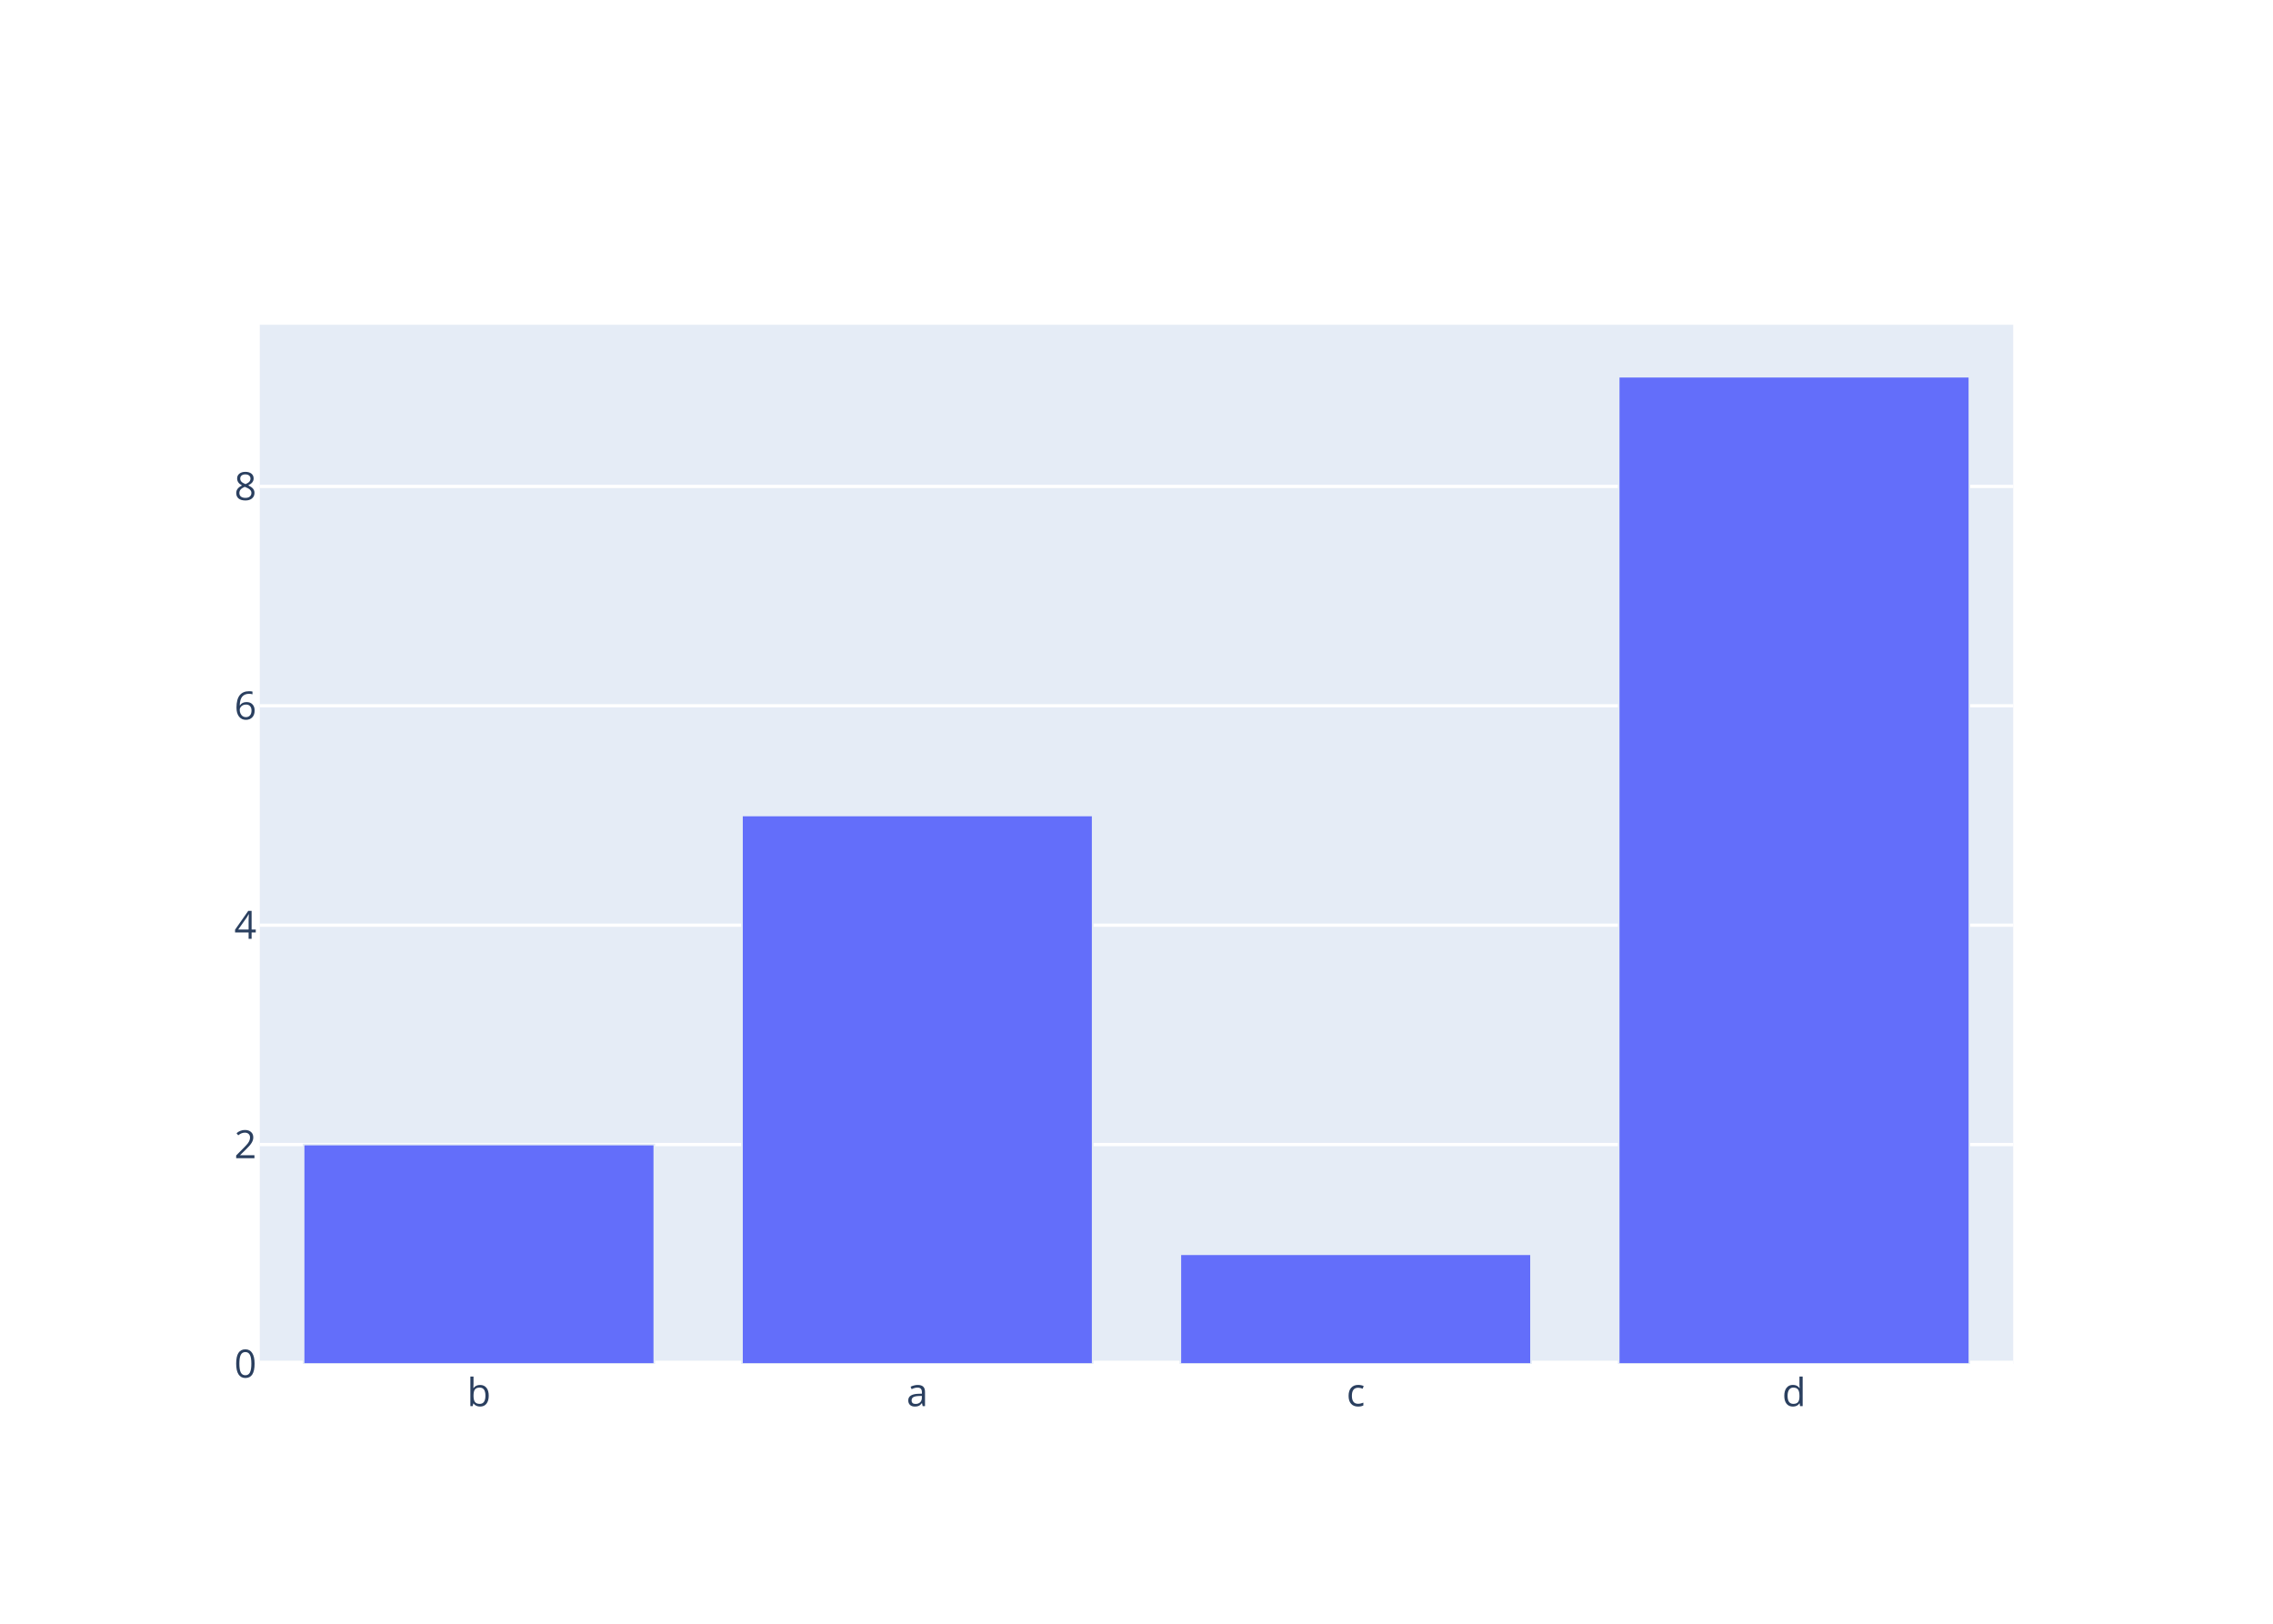
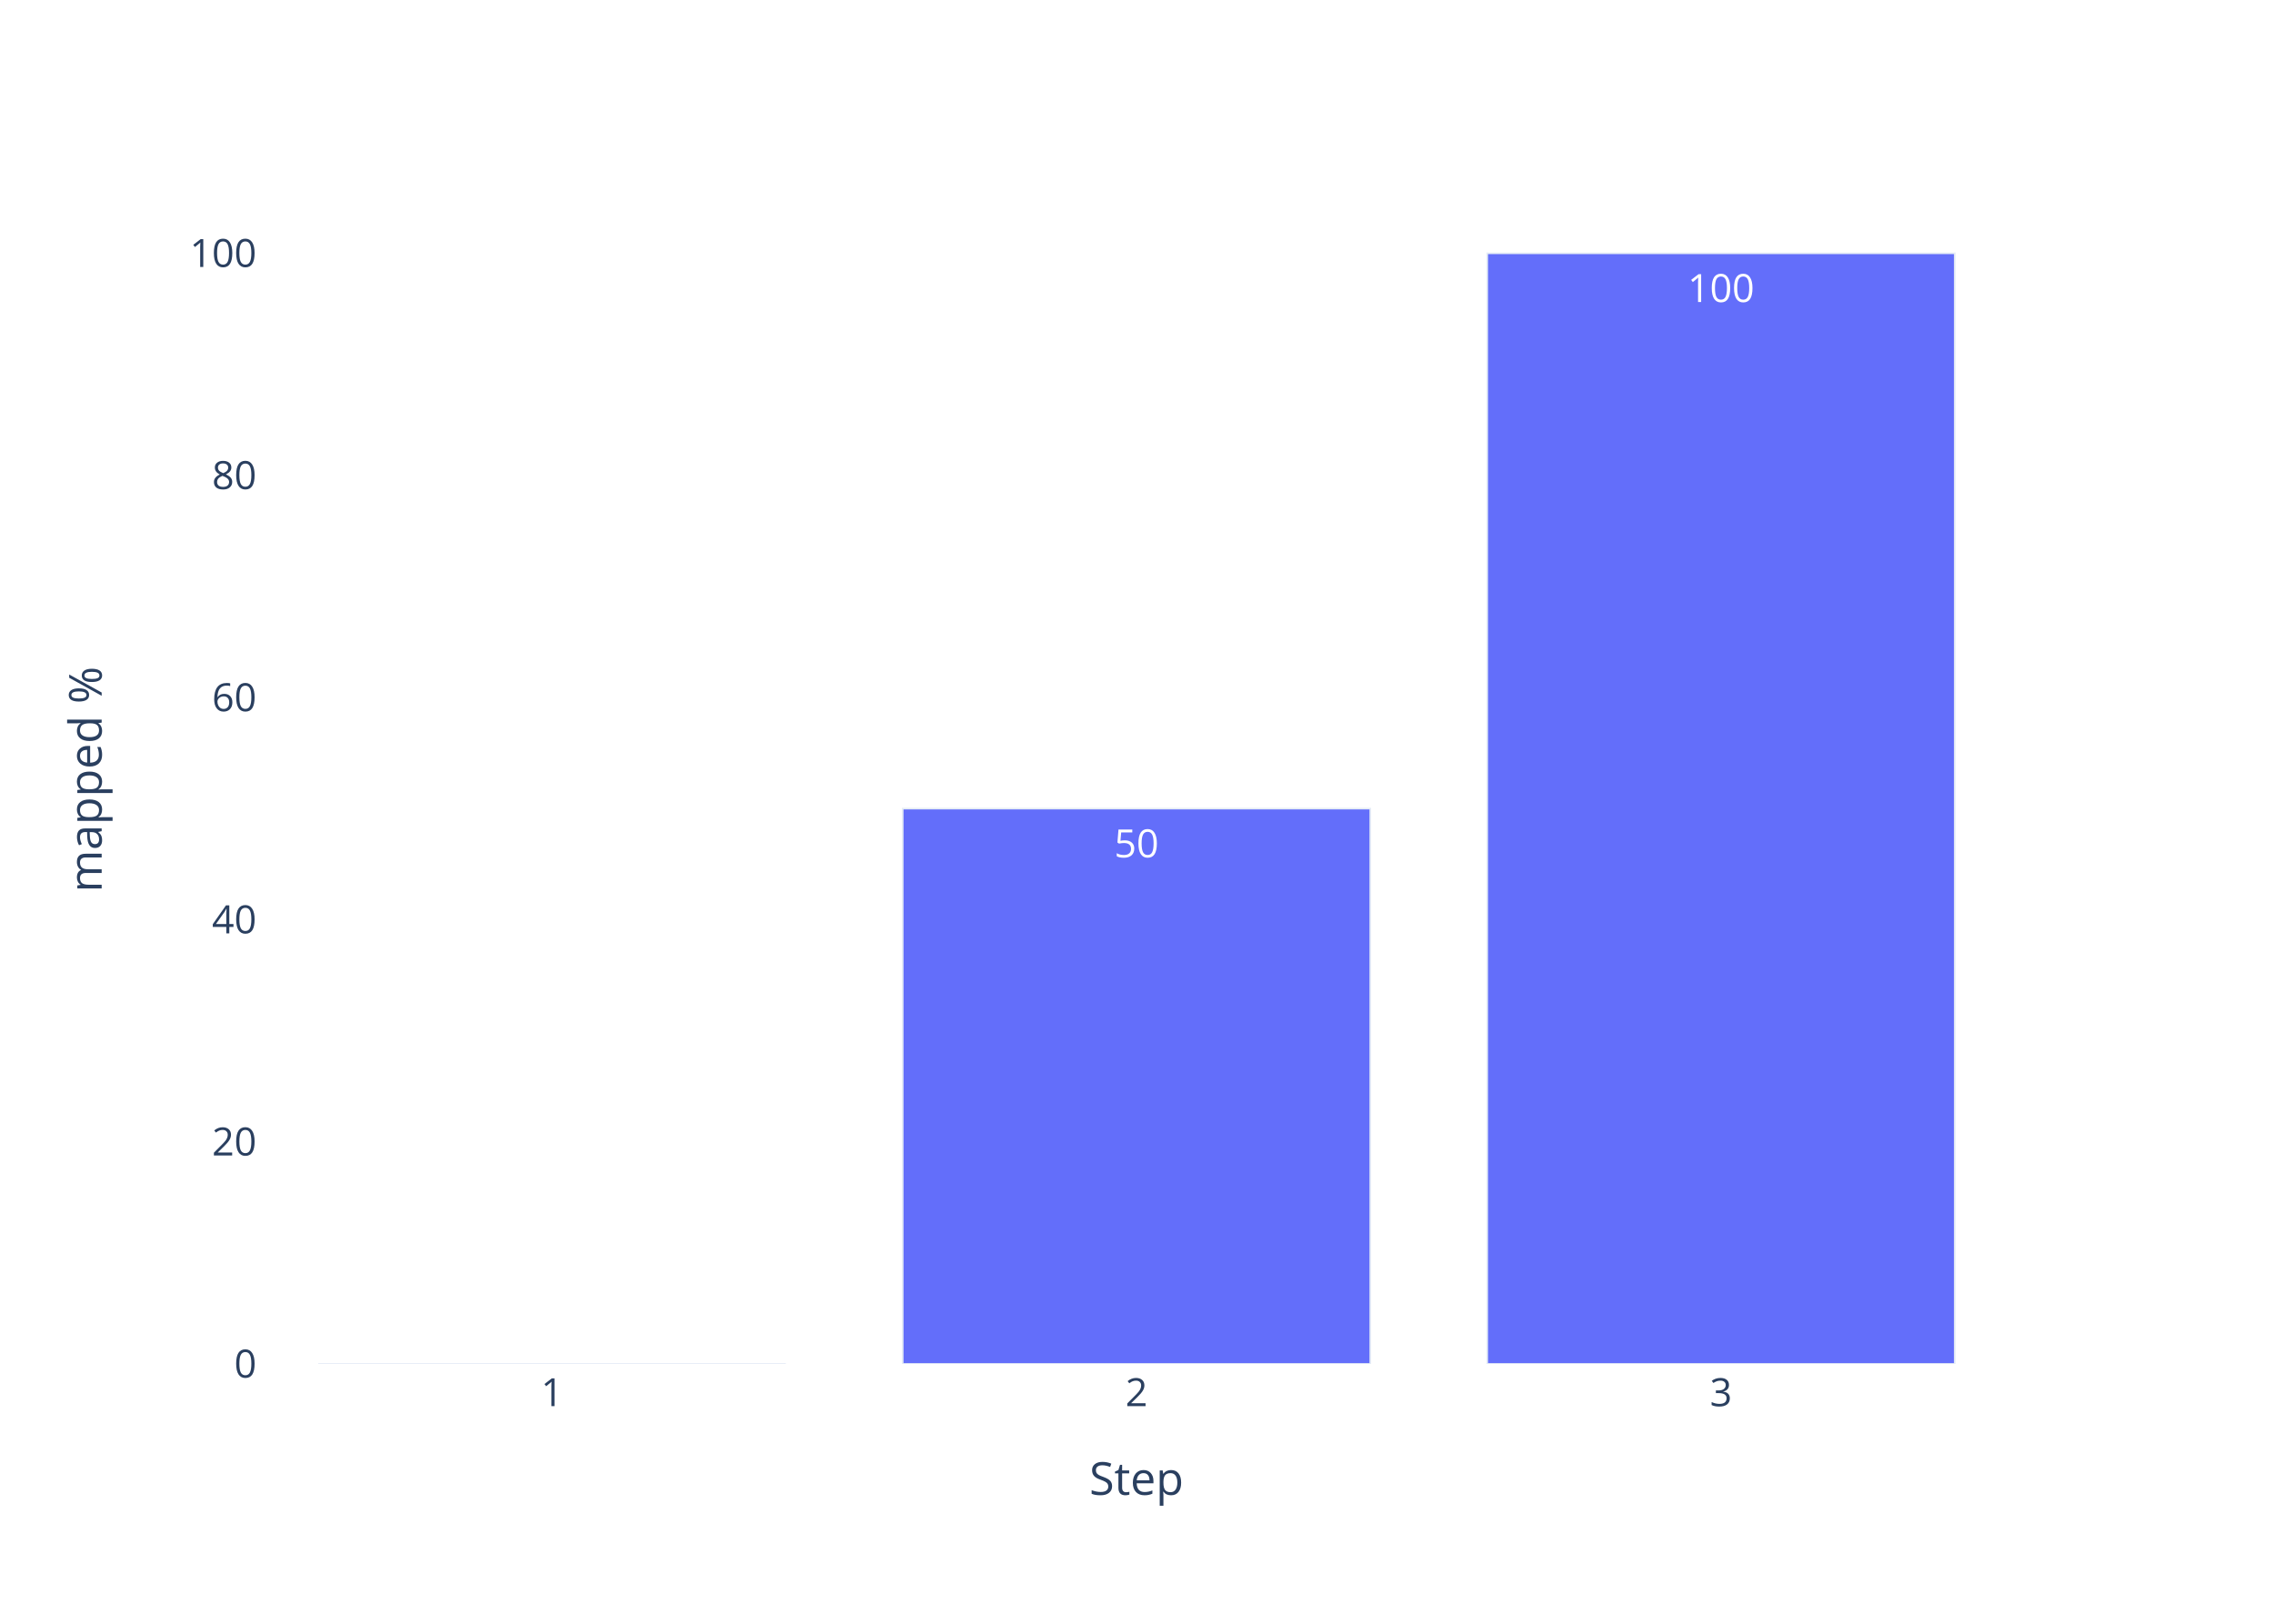
<svg xmlns="http://www.w3.org/2000/svg" class="main-svg" width="700" height="500" style="" viewBox="0 0 700 500">
  <rect x="0" y="0" width="700" height="500" style="fill: rgb(255, 255, 255); fill-opacity: 1;" />
-   <defs id="defs-04a305">
+   <defs id="defs-d95b3e">
    <g class="clips">
-       <clipPath id="clip04a305xyplot" class="plotclip">
-         <rect width="540" height="320" />
+       <clipPath id="clipd95b3exyplot" class="plotclip">
+         <rect width="540" height="360" />
      </clipPath>
-       <clipPath class="axesclip" id="clip04a305x">
+       <clipPath class="axesclip" id="clipd95b3ex">
        <rect x="80" y="0" width="540" height="500" />
      </clipPath>
-       <clipPath class="axesclip" id="clip04a305y">
-         <rect x="0" y="100" width="700" height="320" />
+       <clipPath class="axesclip" id="clipd95b3ey">
+         <rect x="0" y="60" width="700" height="360" />
      </clipPath>
-       <clipPath class="axesclip" id="clip04a305xy">
-         <rect x="80" y="100" width="540" height="320" />
+       <clipPath class="axesclip" id="clipd95b3exy">
+         <rect x="80" y="60" width="540" height="360" />
      </clipPath>
    </g>
    <g class="gradients" />
    <g class="patterns" />
  </defs>
  <g class="bglayer">
-     <rect class="bg" x="80" y="100" width="540" height="320" style="fill: rgb(229, 236, 246); fill-opacity: 1; stroke-width: 0;" />
+     <rect class="bg" x="80" y="60" width="540" height="360" style="fill: rgb(255, 255, 255); fill-opacity: 1; stroke-width: 0;" />
  </g>
  <g class="layer-below">
    <g class="imagelayer" />
    <g class="shapelayer" />
  </g>
  <g class="cartesianlayer">
    <g class="subplot xy">
      <g class="layer-subplot">
        <g class="shapelayer" />
        <g class="imagelayer" />
      </g>
      <g class="minor-gridlayer">
        <g class="x" />
        <g class="y" />
      </g>
      <g class="gridlayer">
        <g class="x" />
        <g class="y">
-           <path class="ygrid crisp" transform="translate(0,352.44)" d="M80,0h540" style="stroke: rgb(255, 255, 255); stroke-opacity: 1; stroke-width: 1px;" />
-           <path class="ygrid crisp" transform="translate(0,284.89)" d="M80,0h540" style="stroke: rgb(255, 255, 255); stroke-opacity: 1; stroke-width: 1px;" />
-           <path class="ygrid crisp" transform="translate(0,217.33)" d="M80,0h540" style="stroke: rgb(255, 255, 255); stroke-opacity: 1; stroke-width: 1px;" />
-           <path class="ygrid crisp" transform="translate(0,149.78)" d="M80,0h540" style="stroke: rgb(255, 255, 255); stroke-opacity: 1; stroke-width: 1px;" />
+           <path class="ygrid crisp" transform="translate(0,351.6)" d="M80,0h540" style="stroke: rgb(255, 255, 255); stroke-opacity: 1; stroke-width: 1px;" />
+           <path class="ygrid crisp" transform="translate(0,283.2)" d="M80,0h540" style="stroke: rgb(255, 255, 255); stroke-opacity: 1; stroke-width: 1px;" />
+           <path class="ygrid crisp" transform="translate(0,214.8)" d="M80,0h540" style="stroke: rgb(255, 255, 255); stroke-opacity: 1; stroke-width: 1px;" />
+           <path class="ygrid crisp" transform="translate(0,146.4)" d="M80,0h540" style="stroke: rgb(255, 255, 255); stroke-opacity: 1; stroke-width: 1px;" />
+           <path class="ygrid crisp" transform="translate(0,78)" d="M80,0h540" style="stroke: rgb(255, 255, 255); stroke-opacity: 1; stroke-width: 1px;" />
        </g>
      </g>
      <g class="zerolinelayer">
        <path class="yzl zl crisp" transform="translate(0,420)" d="M80,0h540" style="stroke: rgb(255, 255, 255); stroke-opacity: 1; stroke-width: 2px;" />
      </g>
      <path class="xlines-below" />
      <path class="ylines-below" />
      <g class="overlines-below" />
      <g class="xaxislayer-below" />
      <g class="yaxislayer-below" />
      <g class="overaxes-below" />
-       <g class="plot" transform="translate(80,100)" clip-path="url(#clip04a305xyplot)">
+       <g class="plot" transform="translate(80,60)" clip-path="url(#clipd95b3exyplot)">
        <g class="barlayer mlayer">
          <g class="trace bars" style="opacity: 1;">
            <g class="points">
              <g class="point">
-                 <path d="M13.5,320V252.44H121.5V320Z" style="vector-effect: non-scaling-stroke; opacity: 1; stroke-width: 0.5px; fill: rgb(99, 110, 250); fill-opacity: 1; stroke: rgb(229, 236, 246); stroke-opacity: 1;" />
+                 <path d="M18,360V360H162V360Z" style="vector-effect: non-scaling-stroke; opacity: 1; stroke-width: 0.5px; fill: rgb(99, 110, 250); fill-opacity: 1; stroke: rgb(229, 236, 246); stroke-opacity: 1;" />
              </g>
              <g class="point">
-                 <path d="M148.5,320V151.11H256.5V320Z" style="vector-effect: non-scaling-stroke; opacity: 1; stroke-width: 0.5px; fill: rgb(99, 110, 250); fill-opacity: 1; stroke: rgb(229, 236, 246); stroke-opacity: 1;" />
+                 <path d="M198,360V189H342V360Z" style="vector-effect: non-scaling-stroke; opacity: 1; stroke-width: 0.5px; fill: rgb(99, 110, 250); fill-opacity: 1; stroke: rgb(229, 236, 246); stroke-opacity: 1;" />
+                 <text class="bartext bartext-inside" text-anchor="middle" data-notex="1" x="0" y="0" style="font-family: 'Open Sans', verdana, arial, sans-serif; font-size: 12px; fill: rgb(255, 255, 255); fill-opacity: 1; white-space: pre;" transform="translate(270,204)">50</text>
              </g>
              <g class="point">
-                 <path d="M283.5,320V286.22H391.5V320Z" style="vector-effect: non-scaling-stroke; opacity: 1; stroke-width: 0.5px; fill: rgb(99, 110, 250); fill-opacity: 1; stroke: rgb(229, 236, 246); stroke-opacity: 1;" />
-               </g>
-               <g class="point">
-                 <path d="M418.5,320V16H526.5V320Z" style="vector-effect: non-scaling-stroke; opacity: 1; stroke-width: 0.5px; fill: rgb(99, 110, 250); fill-opacity: 1; stroke: rgb(229, 236, 246); stroke-opacity: 1;" />
+                 <path d="M378,360V18H522V360Z" style="vector-effect: non-scaling-stroke; opacity: 1; stroke-width: 0.5px; fill: rgb(99, 110, 250); fill-opacity: 1; stroke: rgb(229, 236, 246); stroke-opacity: 1;" />
+                 <text class="bartext bartext-inside" text-anchor="middle" data-notex="1" x="0" y="0" style="font-family: 'Open Sans', verdana, arial, sans-serif; font-size: 12px; fill: rgb(255, 255, 255); fill-opacity: 1; white-space: pre;" transform="translate(450,33)">100</text>
              </g>
            </g>
          </g>
        </g>
      </g>
      <g class="overplot" />
      <path class="xlines-above crisp" d="M0,0" style="fill: none;" />
      <path class="ylines-above crisp" d="M0,0" style="fill: none;" />
      <g class="overlines-above" />
      <g class="xaxislayer-above">
        <g class="xtick">
-           <text text-anchor="middle" x="0" y="433" transform="translate(147.5,0)" style="font-family: 'Open Sans', verdana, arial, sans-serif; font-size: 12px; fill: rgb(42, 63, 95); fill-opacity: 1; white-space: pre; opacity: 1;">b</text>
+           <text text-anchor="middle" x="0" y="433" transform="translate(170,0)" style="font-family: 'Open Sans', verdana, arial, sans-serif; font-size: 12px; fill: rgb(42, 63, 95); fill-opacity: 1; white-space: pre; opacity: 1;">1</text>
        </g>
        <g class="xtick">
-           <text text-anchor="middle" x="0" y="433" transform="translate(282.5,0)" style="font-family: 'Open Sans', verdana, arial, sans-serif; font-size: 12px; fill: rgb(42, 63, 95); fill-opacity: 1; white-space: pre; opacity: 1;">a</text>
+           <text text-anchor="middle" x="0" y="433" style="font-family: 'Open Sans', verdana, arial, sans-serif; font-size: 12px; fill: rgb(42, 63, 95); fill-opacity: 1; white-space: pre; opacity: 1;" transform="translate(350,0)">2</text>
        </g>
        <g class="xtick">
-           <text text-anchor="middle" x="0" y="433" transform="translate(417.5,0)" style="font-family: 'Open Sans', verdana, arial, sans-serif; font-size: 12px; fill: rgb(42, 63, 95); fill-opacity: 1; white-space: pre; opacity: 1;">c</text>
-         </g>
-         <g class="xtick">
-           <text text-anchor="middle" x="0" y="433" transform="translate(552.5,0)" style="font-family: 'Open Sans', verdana, arial, sans-serif; font-size: 12px; fill: rgb(42, 63, 95); fill-opacity: 1; white-space: pre; opacity: 1;">d</text>
+           <text text-anchor="middle" x="0" y="433" style="font-family: 'Open Sans', verdana, arial, sans-serif; font-size: 12px; fill: rgb(42, 63, 95); fill-opacity: 1; white-space: pre; opacity: 1;" transform="translate(530,0)">3</text>
        </g>
      </g>
      <g class="yaxislayer-above">
        <g class="ytick">
          <text text-anchor="end" x="79" y="4.2" transform="translate(0,420)" style="font-family: 'Open Sans', verdana, arial, sans-serif; font-size: 12px; fill: rgb(42, 63, 95); fill-opacity: 1; white-space: pre; opacity: 1;">0</text>
        </g>
        <g class="ytick">
-           <text text-anchor="end" x="79" y="4.2" style="font-family: 'Open Sans', verdana, arial, sans-serif; font-size: 12px; fill: rgb(42, 63, 95); fill-opacity: 1; white-space: pre; opacity: 1;" transform="translate(0,352.44)">2</text>
+           <text text-anchor="end" x="79" y="4.2" style="font-family: 'Open Sans', verdana, arial, sans-serif; font-size: 12px; fill: rgb(42, 63, 95); fill-opacity: 1; white-space: pre; opacity: 1;" transform="translate(0,351.6)">20</text>
        </g>
        <g class="ytick">
-           <text text-anchor="end" x="79" y="4.2" style="font-family: 'Open Sans', verdana, arial, sans-serif; font-size: 12px; fill: rgb(42, 63, 95); fill-opacity: 1; white-space: pre; opacity: 1;" transform="translate(0,284.89)">4</text>
+           <text text-anchor="end" x="79" y="4.2" style="font-family: 'Open Sans', verdana, arial, sans-serif; font-size: 12px; fill: rgb(42, 63, 95); fill-opacity: 1; white-space: pre; opacity: 1;" transform="translate(0,283.2)">40</text>
        </g>
        <g class="ytick">
-           <text text-anchor="end" x="79" y="4.2" style="font-family: 'Open Sans', verdana, arial, sans-serif; font-size: 12px; fill: rgb(42, 63, 95); fill-opacity: 1; white-space: pre; opacity: 1;" transform="translate(0,217.33)">6</text>
+           <text text-anchor="end" x="79" y="4.2" style="font-family: 'Open Sans', verdana, arial, sans-serif; font-size: 12px; fill: rgb(42, 63, 95); fill-opacity: 1; white-space: pre; opacity: 1;" transform="translate(0,214.8)">60</text>
        </g>
        <g class="ytick">
-           <text text-anchor="end" x="79" y="4.2" style="font-family: 'Open Sans', verdana, arial, sans-serif; font-size: 12px; fill: rgb(42, 63, 95); fill-opacity: 1; white-space: pre; opacity: 1;" transform="translate(0,149.78)">8</text>
+           <text text-anchor="end" x="79" y="4.2" style="font-family: 'Open Sans', verdana, arial, sans-serif; font-size: 12px; fill: rgb(42, 63, 95); fill-opacity: 1; white-space: pre; opacity: 1;" transform="translate(0,146.4)">80</text>
+         </g>
+         <g class="ytick">
+           <text text-anchor="end" x="79" y="4.2" style="font-family: 'Open Sans', verdana, arial, sans-serif; font-size: 12px; fill: rgb(42, 63, 95); fill-opacity: 1; white-space: pre; opacity: 1;" transform="translate(0,78)">100</text>
        </g>
      </g>
      <g class="overaxes-above" />
    </g>
  </g>
  <g class="polarlayer" />
  <g class="smithlayer" />
  <g class="ternarylayer" />
  <g class="geolayer" />
  <g class="funnelarealayer" />
  <g class="pielayer" />
  <g class="iciclelayer" />
  <g class="treemaplayer" />
  <g class="sunburstlayer" />
  <g class="glimages" />
-   <defs id="topdefs-04a305">
+   <defs id="topdefs-d95b3e">
    <g class="clips" />
  </defs>
  <g class="layer-above">
    <g class="imagelayer" />
    <g class="shapelayer" />
  </g>
  <g class="infolayer">
    <g class="g-gtitle" />
-     <g class="g-xtitle" />
-     <g class="g-ytitle" />
+     <g class="g-xtitle">
+       <text class="xtitle" x="350" y="460.3" text-anchor="middle" style="font-family: 'Open Sans', verdana, arial, sans-serif; font-size: 14px; fill: rgb(42, 63, 95); opacity: 1; font-weight: normal; white-space: pre;">Step</text>
+     </g>
+     <g class="g-ytitle">
+       <text class="ytitle" transform="rotate(-90,31.30938,240)" x="31.309" y="240" text-anchor="middle" style="font-family: 'Open Sans', verdana, arial, sans-serif; font-size: 14px; fill: rgb(42, 63, 95); opacity: 1; font-weight: normal; white-space: pre;">mapped %</text>
+     </g>
  </g>
</svg>
